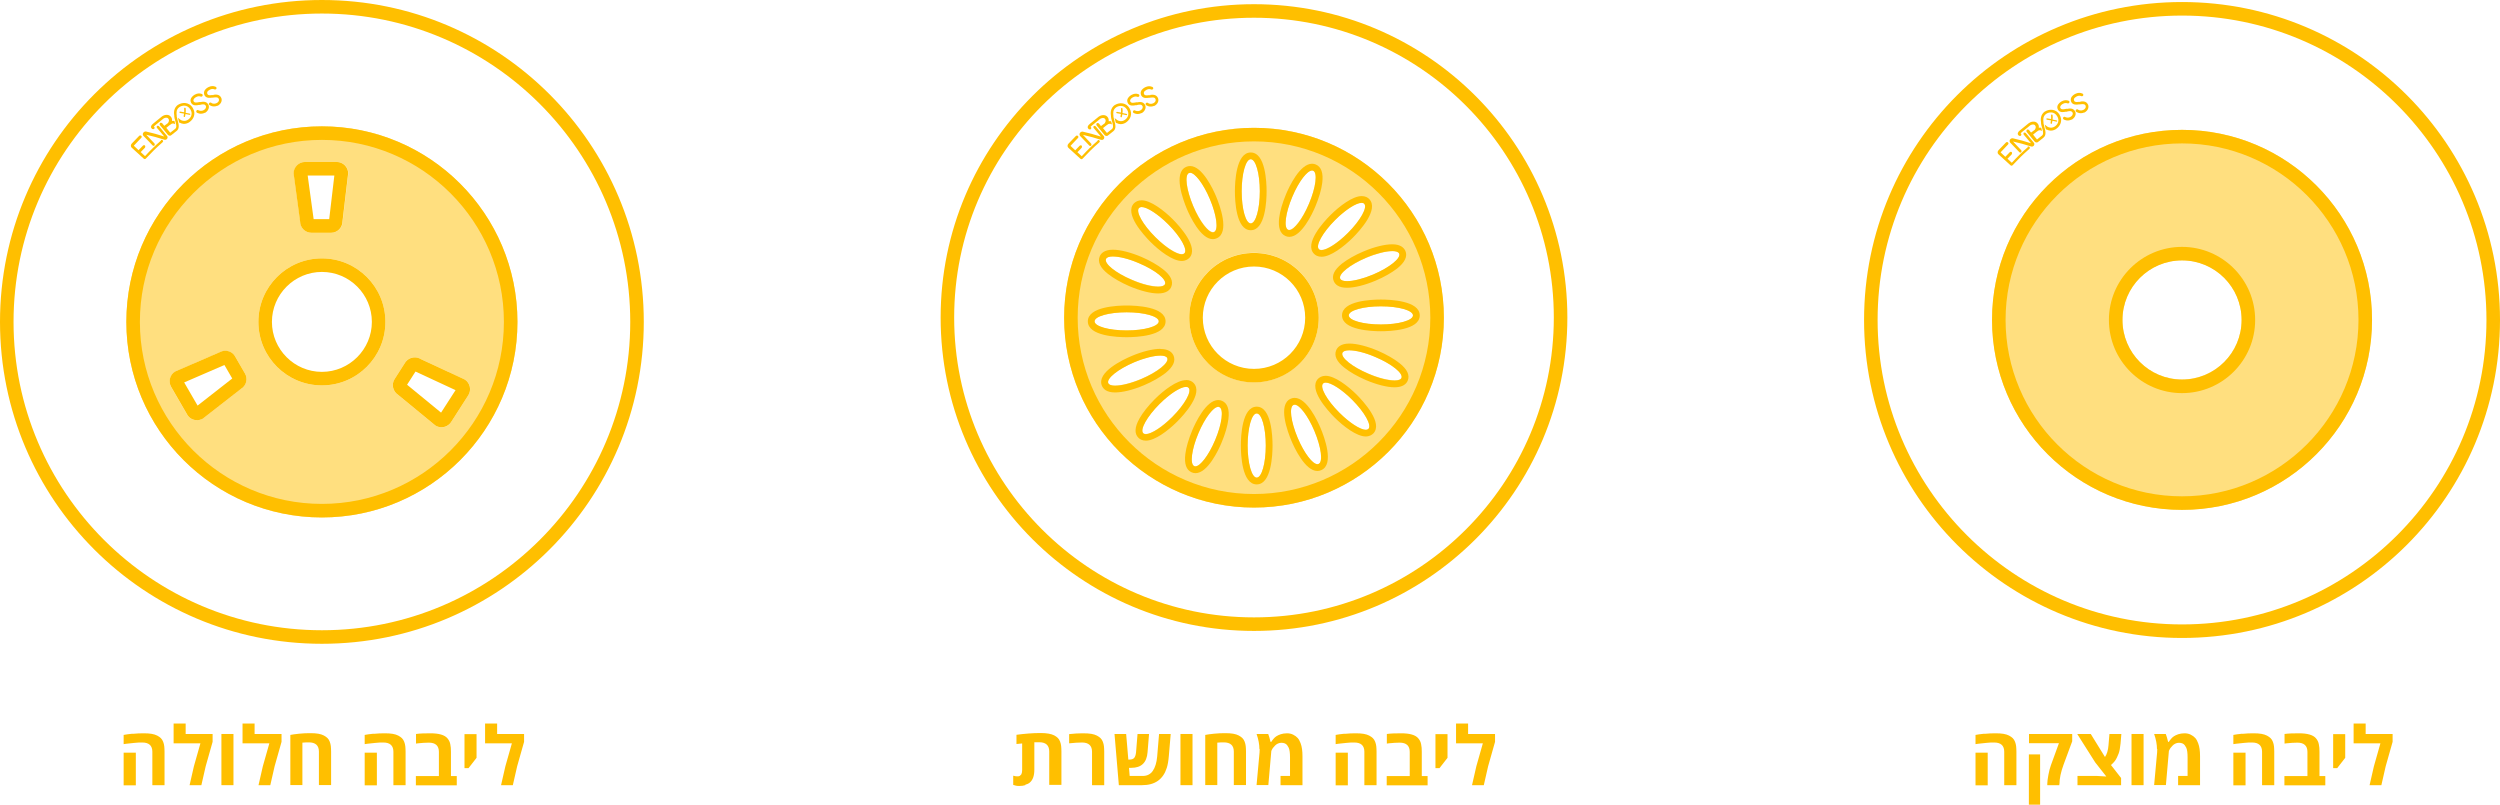
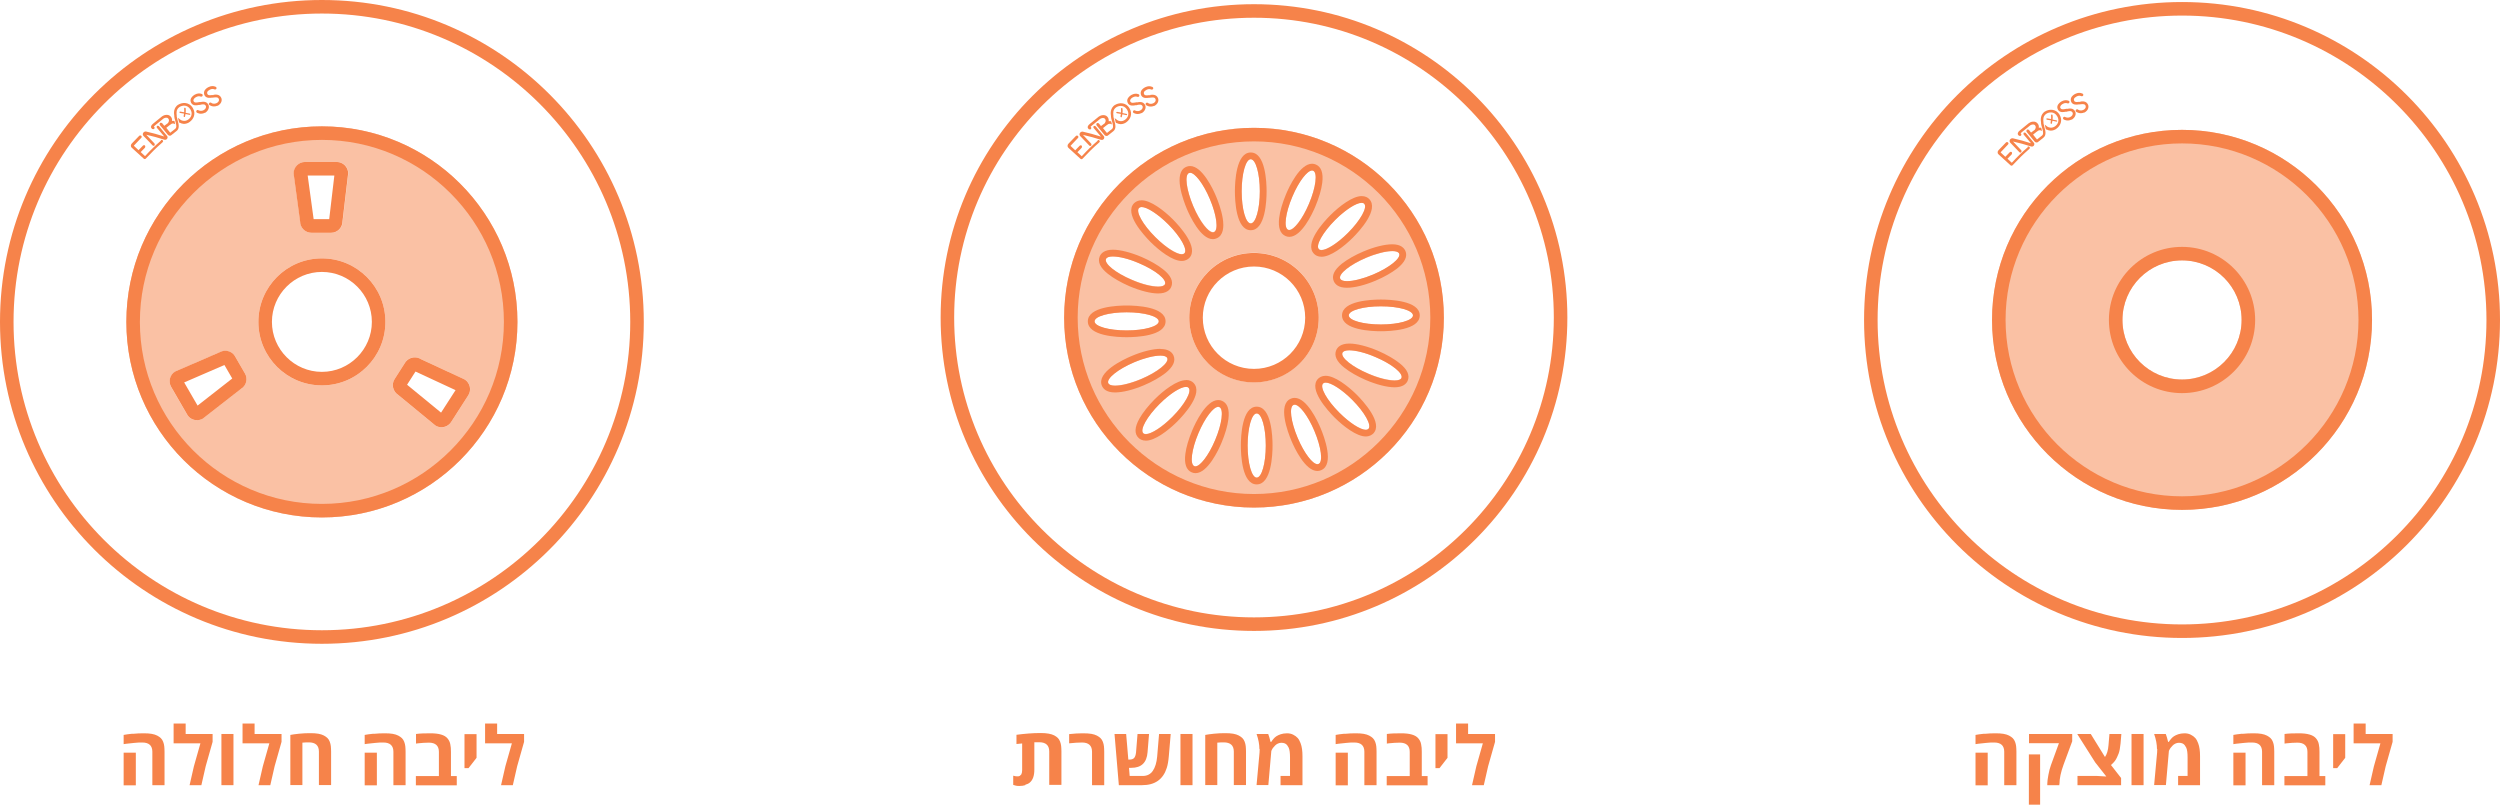
<svg xmlns="http://www.w3.org/2000/svg" viewBox="0 0 184.61 59.43">
  <defs>
-     <style>.d,.e{fill:#ffbf00;}.e{opacity:.5;}</style>
+     <style>.d,.e{fill:#F6834A;}.e{opacity:.5;}</style>
  </defs>
  <g id="a" />
  <g id="b">
    <g id="c">
      <g>
        <g>
          <g>
            <g>
              <path class="d" d="M92.6,1.31c12.21,0,22.14,9.93,22.14,22.14s-9.93,22.14-22.14,22.14-22.14-9.93-22.14-22.14S80.39,1.31,92.6,1.31m0-1c-12.78,0-23.14,10.36-23.14,23.14s10.36,23.14,23.14,23.14,23.14-10.36,23.14-23.14S105.38,.31,92.6,.31h0Z" />
              <g>
                <path class="d" d="M92.6,10.44c7.18,0,13.02,5.84,13.02,13.02s-5.84,13.02-13.02,13.02-13.02-5.84-13.02-13.02,5.84-13.02,13.02-13.02m0-1c-7.74,0-14.02,6.28-14.02,14.02s6.28,14.02,14.02,14.02,14.02-6.28,14.02-14.02-6.28-14.02-14.02-14.02h0Z" />
                <path class="e" d="M92.6,9.44c-7.74,0-14.02,6.28-14.02,14.02s6.28,14.02,14.02,14.02,14.02-6.28,14.02-14.02-6.28-14.02-14.02-14.02Zm10.73,9.29c.14,.34-.72,1.03-1.92,1.54-1.21,.51-2.3,.65-2.44,.31-.14-.34,.72-1.03,1.92-1.54s2.3-.65,2.44-.31Zm-4.74-2.49c.93-.93,1.89-1.46,2.15-1.2s-.28,1.23-1.2,2.15c-.93,.93-1.89,1.46-2.15,1.2-.26-.26,.28-1.22,1.2-2.15Zm-1.21,7.21c0,2.64-2.14,4.78-4.78,4.78s-4.78-2.14-4.78-4.78,2.14-4.78,4.78-4.78,4.78,2.14,4.78,4.78Zm-1.95-8.93c.51-1.21,1.2-2.06,1.54-1.92,.34,.14,.2,1.24-.31,2.44s-1.2,2.06-1.54,1.92c-.34-.14-.2-1.24,.31-2.44Zm-3.07-2.77c.37,0,.67,1.06,.67,2.37s-.3,2.37-.67,2.37-.67-1.06-.67-2.37,.3-2.37,.67-2.37Zm-4.56,1.01c.34-.14,1.03,.72,1.54,1.92s.65,2.3,.31,2.44c-.34,.14-1.03-.72-1.54-1.92-.51-1.21-.65-2.3-.31-2.44Zm-3.69,2.59c.26-.26,1.22,.28,2.15,1.2s1.46,1.89,1.2,2.15-1.22-.28-2.15-1.2-1.46-1.89-1.2-2.15Zm-2.44,3.77c.14-.34,1.24-.2,2.44,.31,1.21,.51,2.06,1.2,1.92,1.54-.14,.34-1.24,.2-2.44-.31-1.21-.51-2.06-1.2-1.92-1.54Zm-.85,4.61c0-.37,1.06-.67,2.37-.67s2.37,.3,2.37,.67-1.06,.67-2.37,.67-2.37-.3-2.37-.67Zm1.01,4.56c-.14-.34,.72-1.03,1.92-1.54,1.21-.51,2.3-.65,2.44-.31s-.72,1.03-1.92,1.54c-1.21,.51-2.3,.65-2.44,.31Zm4.74,2.49c-.93,.93-1.89,1.46-2.15,1.2s.28-1.23,1.2-2.15,1.89-1.46,2.15-1.2-.28,1.22-1.2,2.15Zm3.16,1.72c-.51,1.21-1.2,2.06-1.54,1.92-.34-.14-.2-1.24,.31-2.44s1.2-2.06,1.54-1.92c.34,.14,.2,1.24-.31,2.44Zm3.07,2.77c-.37,0-.67-1.06-.67-2.37s.3-2.37,.67-2.37,.67,1.06,.67,2.37-.3,2.37-.67,2.37Zm4.56-1.01c-.34,.14-1.03-.72-1.54-1.92-.51-1.21-.65-2.3-.3-2.44,.34-.14,1.03,.72,1.54,1.92,.51,1.21,.65,2.3,.31,2.44Zm3.69-2.59c-.26,.26-1.23-.28-2.15-1.2-.93-.93-1.46-1.89-1.2-2.15s1.23,.28,2.15,1.2c.93,.93,1.46,1.89,1.2,2.15Zm2.44-3.77c-.14,.34-1.24,.2-2.44-.31s-2.06-1.2-1.92-1.54c.14-.34,1.24-.2,2.44,.31s2.06,1.2,1.92,1.54Zm-1.52-3.94c-1.31,0-2.37-.3-2.37-.67s1.06-.67,2.37-.67,2.37,.3,2.37,.67-1.06,.67-2.37,.67Z" />
                <path class="d" d="M92.6,19.68c2.08,0,3.78,1.69,3.78,3.78s-1.69,3.78-3.78,3.78-3.78-1.69-3.78-3.78,1.69-3.78,3.78-3.78m0-1c-2.64,0-4.78,2.14-4.78,4.78s2.14,4.78,4.78,4.78,4.78-2.14,4.78-4.78-2.14-4.78-4.78-4.78h0Z" />
                <g>
                  <path class="d" d="M92.36,11.76c.37,0,.67,1.06,.67,2.37s-.3,2.37-.67,2.37-.67-1.06-.67-2.37,.3-2.37,.67-2.37m0-.5c-1.09,0-1.17,2.2-1.17,2.87s.08,2.87,1.17,2.87,1.17-2.2,1.17-2.87-.08-2.87-1.17-2.87h0Z" />
                  <path class="d" d="M83.2,23.06c1.31,0,2.37,.3,2.37,.67s-1.06,.67-2.37,.67-2.37-.3-2.37-.67,1.06-.67,2.37-.67m0-.5c-.67,0-2.87,.08-2.87,1.17s2.2,1.17,2.87,1.17,2.87-.08,2.87-1.17-2.2-1.17-2.87-1.17h0Z" />
                  <path class="d" d="M101.97,22.62c1.31,0,2.37,.3,2.37,.67s-1.06,.67-2.37,.67-2.37-.3-2.37-.67,1.06-.67,2.37-.67m0-.5c-.67,0-2.87,.08-2.87,1.17s2.2,1.17,2.87,1.17,2.87-.08,2.87-1.17-2.2-1.17-2.87-1.17h0Z" />
                  <path class="d" d="M92.8,30.53c.37,0,.67,1.06,.67,2.37s-.3,2.37-.67,2.37-.67-1.06-.67-2.37,.3-2.37,.67-2.37m0-.5c-1.09,0-1.17,2.2-1.17,2.87s.08,2.87,1.17,2.87,1.17-2.2,1.17-2.87-.08-2.87-1.17-2.87h0Z" />
                  <path class="d" d="M95.6,29.88c.36,0,.99,.82,1.46,1.94,.51,1.21,.65,2.3,.31,2.44-.03,.01-.05,.02-.08,.02-.36,0-.99-.82-1.46-1.94-.51-1.21-.65-2.3-.31-2.44,.03-.01,.05-.02,.08-.02m0-.5c-.1,0-.19,.02-.28,.06-1,.42-.22,2.48,.04,3.1,.22,.53,1.02,2.24,1.92,2.24,.1,0,.19-.02,.28-.06,1-.42,.22-2.48-.04-3.1-.22-.53-1.02-2.24-1.92-2.24h0Z" />
                  <path class="d" d="M102.81,18.54c.27,0,.46,.06,.51,.19,.14,.34-.72,1.03-1.92,1.54-.76,.32-1.47,.49-1.93,.49-.27,0-.46-.06-.51-.19-.14-.34,.72-1.03,1.92-1.54,.76-.32,1.47-.49,1.93-.49m0-.5c-.55,0-1.33,.19-2.13,.53-.62,.26-1.19,.59-1.59,.9-.57,.46-.77,.89-.6,1.29,.1,.23,.34,.49,.97,.49,.55,0,1.33-.19,2.13-.53,.62-.26,1.19-.59,1.59-.9,.57-.46,.77-.89,.6-1.29-.1-.22-.34-.49-.97-.49h0Z" />
                  <path class="d" d="M85.69,26.26c.27,0,.46,.06,.51,.19,.14,.34-.72,1.03-1.92,1.54-.76,.32-1.47,.49-1.93,.49-.27,0-.46-.06-.51-.19-.14-.34,.72-1.03,1.92-1.54,.76-.32,1.47-.49,1.93-.49m0-.5c-.55,0-1.33,.19-2.13,.53-.62,.26-2.61,1.2-2.19,2.2,.1,.23,.34,.49,.97,.49,.55,0,1.33-.19,2.13-.53,.62-.26,1.19-.59,1.59-.9,.57-.46,.77-.89,.6-1.29-.1-.23-.34-.49-.97-.49h0Z" />
                  <path class="d" d="M87.88,12.76c.36,0,.99,.82,1.46,1.94,.51,1.21,.65,2.3,.31,2.44-.03,.01-.05,.02-.08,.02-.36,0-.99-.82-1.46-1.94-.51-1.21-.65-2.3-.31-2.44,.03-.01,.05-.02,.08-.02m0-.5c-.1,0-.19,.02-.28,.06-1,.42-.22,2.48,.04,3.1,.22,.53,1.02,2.24,1.92,2.24,.1,0,.19-.02,.28-.06,1-.42,.22-2.48-.04-3.1-.22-.53-1.02-2.24-1.92-2.24h0Z" />
                  <path class="d" d="M99.64,25.87c.46,0,1.18,.17,1.93,.5,1.21,.51,2.06,1.2,1.92,1.54-.05,.13-.24,.19-.51,.19-.46,0-1.18-.17-1.93-.5-1.21-.51-2.06-1.2-1.92-1.54,.05-.13,.24-.19,.51-.19m0-.5c-.63,0-.88,.27-.97,.49-.17,.4,.03,.84,.6,1.29,.4,.32,.96,.64,1.58,.91,.8,.34,1.58,.54,2.13,.54,.63,0,.88-.27,.97-.49,.17-.4-.03-.84-.6-1.29-.4-.32-.96-.64-1.58-.91-.8-.34-1.58-.54-2.13-.54h0Z" />
                  <path class="d" d="M96.89,12.59s.06,0,.08,.02c.34,.14,.2,1.24-.31,2.44-.47,1.12-1.1,1.94-1.46,1.94-.03,0-.06,0-.08-.02-.34-.14-.2-1.24,.31-2.44,.47-1.12,1.1-1.94,1.46-1.94m0-.5c-.9,0-1.7,1.71-1.92,2.24-.26,.62-.45,1.25-.51,1.75-.09,.72,.07,1.18,.47,1.35,.09,.04,.18,.06,.28,.06,.9,0,1.7-1.71,1.92-2.24,.26-.62,.45-1.25,.51-1.75,.09-.72-.07-1.18-.47-1.35-.09-.04-.18-.06-.28-.06h0Z" />
                  <path class="d" d="M89.96,30.04s.06,0,.08,.02c.34,.14,.2,1.24-.31,2.44-.47,1.12-1.1,1.94-1.46,1.94-.03,0-.06,0-.08-.02-.34-.14-.2-1.24,.31-2.44,.47-1.12,1.1-1.94,1.46-1.94m0-.5c-.9,0-1.7,1.71-1.92,2.24-.26,.62-.45,1.25-.51,1.75-.09,.72,.07,1.18,.47,1.35,.09,.04,.18,.06,.28,.06,.9,0,1.7-1.71,1.92-2.24,.26-.62,.45-1.25,.51-1.75,.09-.72-.07-1.18-.47-1.35-.09-.04-.18-.06-.28-.06h0Z" />
                  <path class="d" d="M100.55,14.98c.08,0,.15,.02,.19,.07,.26,.26-.28,1.23-1.2,2.15-.77,.77-1.56,1.27-1.96,1.27-.08,0-.15-.02-.19-.07-.26-.26,.28-1.23,1.2-2.15,.77-.77,1.56-1.27,1.96-1.27m0-.5c-.66,0-1.63,.73-2.31,1.41-.48,.48-1.97,2.09-1.2,2.86,.1,.1,.27,.21,.55,.21,.66,0,1.63-.73,2.31-1.41,.48-.48,1.97-2.09,1.2-2.86-.1-.1-.27-.21-.55-.21h0Z" />
                  <path class="d" d="M84.3,15.29c.4,0,1.19,.5,1.96,1.27,.93,.93,1.46,1.89,1.2,2.15-.04,.04-.11,.07-.19,.07-.4,0-1.19-.5-1.96-1.27-.93-.93-1.46-1.89-1.2-2.15,.04-.04,.11-.07,.19-.07m0-.5c-.28,0-.45,.12-.55,.21-.77,.77,.73,2.38,1.2,2.86,.68,.68,1.65,1.41,2.31,1.41,.28,0,.45-.12,.55-.21,.77-.77-.73-2.38-1.2-2.86-.68-.68-1.65-1.41-2.31-1.41h0Z" />
                  <path class="d" d="M97.89,28.25c.4,0,1.19,.5,1.96,1.27,.93,.93,1.46,1.89,1.2,2.15-.04,.04-.11,.07-.19,.07-.4,0-1.19-.5-1.96-1.27-.93-.93-1.46-1.89-1.2-2.15,.04-.04,.11-.07,.19-.07m0-.5c-.28,0-.45,.12-.55,.21-.77,.77,.73,2.38,1.2,2.86,.68,.68,1.65,1.41,2.31,1.41,.28,0,.45-.12,.55-.21,.77-.77-.73-2.38-1.2-2.86-.68-.68-1.65-1.41-2.31-1.41h0Z" />
                  <path class="d" d="M87.58,28.57c.08,0,.15,.02,.19,.07,.26,.26-.28,1.23-1.2,2.15-.77,.77-1.56,1.27-1.96,1.27-.08,0-.15-.02-.19-.07-.26-.26,.28-1.23,1.2-2.15,.77-.77,1.56-1.27,1.96-1.27m0-.5c-.66,0-1.63,.73-2.31,1.41-.48,.48-.88,.99-1.13,1.43-.36,.64-.38,1.12-.07,1.42,.1,.1,.27,.21,.55,.21,.66,0,1.63-.73,2.31-1.41,.48-.48,1.97-2.09,1.2-2.86-.1-.1-.27-.21-.55-.21h0Z" />
                  <path class="d" d="M82.18,18.94c.46,0,1.18,.17,1.93,.5,1.21,.51,2.06,1.2,1.92,1.54-.05,.13-.24,.19-.51,.19-.46,0-1.18-.17-1.93-.5-1.21-.51-2.06-1.2-1.92-1.54,.05-.13,.24-.19,.51-.19m0-.5c-.63,0-.88,.27-.97,.49-.17,.4,.03,.84,.6,1.29,.4,.32,.96,.64,1.58,.91,.8,.34,1.58,.54,2.13,.54,.63,0,.88-.27,.97-.49,.17-.4-.03-.84-.6-1.29-.4-.32-.96-.64-1.58-.91-.8-.34-1.58-.54-2.13-.54h0Z" />
                </g>
              </g>
            </g>
            <g>
              <path class="d" d="M75.71,57.98c-.13,.04-.28,.06-.45,.06s-.31-.03-.44-.08v-.68c.13,.04,.23,.05,.31,.05s.14-.01,.18-.04,.08-.07,.11-.11c.04-.09,.06-.19,.06-.32v-1.96l-.42,.04v-.68c.6-.08,1.2-.13,1.79-.13,.44,0,.77,.06,.99,.17,.11,.06,.2,.12,.27,.19s.13,.16,.17,.27,.07,.22,.08,.33,.02,.25,.02,.4v2.47h-.9v-2.47c0-.45-.25-.68-.74-.68-.11,0-.23,0-.36,0v2.02c0,.45-.11,.77-.34,.96-.08,.07-.19,.12-.33,.16Z" />
              <path class="d" d="M78.95,54.21c.37-.04,.69-.06,.97-.06s.51,.01,.67,.04,.3,.07,.41,.13,.2,.12,.27,.19,.13,.16,.17,.27,.07,.22,.08,.33,.02,.25,.02,.4v2.47h-.9v-2.47c0-.45-.25-.68-.74-.68-.25,0-.57,.02-.95,.06v-.69Z" />
              <path class="d" d="M84.33,57.98h-1.71l-.32-3.78h.86l.16,1.89s.05,0,.09,0c.15,0,.27-.04,.34-.12s.12-.22,.14-.41l.11-1.36h.85l-.11,1.35c-.06,.77-.46,1.15-1.2,1.15-.04,0-.1,0-.17,0l.05,.6h.96c.33,0,.58-.13,.75-.38s.28-.6,.32-1.05l.14-1.67h.86l-.14,1.64c-.03,.36-.08,.64-.15,.86-.27,.85-.87,1.28-1.82,1.28Z" />
              <path class="d" d="M88.06,57.98h-.89v-3.78h.89v3.78Z" />
              <path class="d" d="M89,57.98v-3.71c.14-.03,.36-.06,.65-.09s.56-.04,.8-.04,.45,.01,.61,.04,.3,.07,.41,.13,.2,.12,.27,.19,.13,.16,.17,.27,.07,.22,.08,.33,.02,.25,.02,.4v2.47h-.9v-2.47c0-.45-.25-.68-.74-.68-.13,0-.3,0-.48,.02v3.13h-.9Z" />
              <path class="d" d="M93,55.32c0-.35-.07-.72-.21-1.12h.86c.03,.08,.06,.17,.09,.27l.08,.31h.06s.02-.04,.04-.07,.06-.08,.12-.15,.13-.14,.21-.19,.19-.11,.32-.15,.29-.07,.46-.07,.32,.03,.46,.1,.25,.15,.34,.25,.15,.23,.21,.38c.1,.26,.14,.58,.14,.96v2.14h-1.62v-.68h.7v-1.35c0-.35-.03-.59-.1-.74-.03-.06-.07-.12-.11-.18-.09-.12-.23-.18-.43-.18-.09,0-.18,.02-.26,.06s-.16,.09-.21,.15c-.12,.12-.2,.23-.24,.33l-.03,.06-.22,2.52h-.87l.22-2.4c0-.09,.01-.18,.01-.27Z" />
              <path class="d" d="M99.29,54.19c.29-.03,.56-.04,.8-.04s.45,.01,.61,.04,.3,.07,.41,.13,.2,.12,.27,.19,.13,.16,.17,.27,.07,.22,.08,.33,.02,.25,.02,.4v2.47h-.9v-2.47c0-.45-.25-.68-.74-.68-.18,0-.38,0-.61,.03s-.42,.04-.56,.06l-.21,.03v-.68c.14-.03,.36-.06,.65-.09Zm.24,3.8h-.9v-2.41h.9v2.41Z" />
              <path class="d" d="M103.47,54.15c.63,0,1.05,.12,1.26,.37,.11,.13,.18,.27,.21,.43,.04,.17,.05,.36,.05,.57v1.79h.43v.68h-3.02v-.68h1.7v-1.79c0-.45-.25-.68-.74-.68-.25,0-.52,.02-.81,.05l-.14,.02v-.71c.29-.04,.64-.05,1.07-.05Z" />
              <path class="d" d="M106,56.71v-2.5h.89v1.75l-.59,.76h-.3Z" />
              <path class="d" d="M108.41,54.2h1.99v.58l-.51,1.8-.32,1.4h-.87l.32-1.4,.48-1.69h-1.98v-1.46h.89v.78Z" />
            </g>
          </g>
          <g>
            <path class="d" d="M81.07,10.38c-.5,.44-.74,.67-1.19,1.16l-.32-.3c.13-.14,.19-.2,.32-.33h0s.04-.11,0-.15c-.04-.04-.1-.04-.15,0-.13,.13-.2,.2-.33,.34l-.34-.32s0-.01,0-.02c.21-.23,.32-.34,.54-.57,.04-.04,.05-.11,0-.15-.04-.04-.11-.04-.15,0-.22,.22-.33,.34-.55,.57-.09,.09-.09,.24,0,.31,.35,.32,.53,.49,.89,.81,.04,.04,.11,.03,.14,0,.48-.51,.73-.76,1.25-1.22,.04-.04,.05-.1,0-.14-.04-.04-.1-.05-.14,0Z" />
            <path class="d" d="M83.96,7.55s-.05,.01-.08,.01c-.02,0-.04,0-.06,.01-.15,.03-.28,.04-.34-.05-.03-.04-.04-.09-.02-.13,.02-.07,.09-.15,.19-.2,.13-.07,.22-.08,.34-.04,.05,.02,.12,0,.14-.06,.02-.05,0-.11-.05-.13-.18-.07-.34-.05-.53,.05-.07,.04-.25,.16-.3,.34-.03,.1,0,.2,.05,.29,.14,.21,.4,.16,.55,.13,.02,0,.04,0,.05,0,.03,0,.06,0,.09-.02,.18-.04,.3-.05,.38,.09,.02,.03,.02,.09,0,.14-.03,.08-.09,.14-.17,.18-.21,.1-.35,.01-.38,0-.05-.03-.11-.02-.14,.03-.03,.05-.02,.11,.02,.14,.04,.03,.28,.17,.59,.02h.03c.12-.08,.21-.18,.25-.3,.04-.1,.03-.21-.01-.3-.15-.28-.44-.22-.6-.19Z" />
            <path class="d" d="M84.96,7.03s-.05,0-.08,0c-.02,0-.04,0-.06,0-.15,.02-.28,.03-.33-.07-.03-.05-.03-.09-.02-.14,.02-.07,.1-.14,.2-.19,.13-.06,.22-.07,.34-.02,.05,.02,.12,0,.14-.05,.03-.05,0-.11-.05-.14-.18-.08-.34-.07-.53,.02-.08,.04-.26,.14-.32,.32-.03,.1-.02,.2,.03,.3,.13,.22,.4,.18,.54,.16,.02,0,.04,0,.05,0,.03,0,.06,0,.09-.01,.18-.02,.31-.03,.37,.11,.02,.04,.01,.09,0,.14-.03,.07-.1,.14-.18,.17-.21,.09-.35,0-.38-.03-.04-.03-.11-.03-.15,.02-.04,.04-.03,.11,.01,.14,.04,.03,.27,.19,.59,.06h.03c.12-.07,.22-.17,.26-.28,.04-.1,.04-.21,0-.3-.13-.29-.42-.25-.58-.23Z" />
            <path class="d" d="M82.35,7.73c-.39,.26-.34,.65-.31,.84,0,.02,0,.04,0,.06,0,.09,.04,.19,.07,.3,.08,.29,.13,.5,0,.6-.15,.11-.22,.17-.37,.29l-.29-.36c.1-.08,.15-.12,.25-.2h0c.09-.07,.18-.14,.27-.12,.02,0,.09,.02,.14,.05-.01-.07-.04-.15-.06-.24h-.04s-.09-.01-.14,0c.01-.11,0-.22-.1-.33-.18-.2-.5-.11-.63-.01-.14,.11-.44,.35-.64,.52-.05,.04-.07,.06-.11,.1h0s-.06,.08-.07,.13c0,.05,0,.1,.04,.13l.04,.05s.1,.04,.15,0c.04-.04,.05-.11,.01-.15l-.03-.03,.09-.08c.19-.16,.5-.41,.63-.51,.06-.04,.25-.11,.34,0,.13,.14,0,.31-.02,.34-.11,.08-.16,.12-.27,.2l-.16-.2s-.1-.05-.15-.01h0s-.06,.1-.02,.15l.6,.73s.07,.06,.12,.06c.05,0,.09,0,.13-.04h0c.15-.12,.23-.18,.38-.3,.26-.19,.16-.54,.08-.82-.03-.1-.05-.19-.06-.26,0-.02,0-.04,0-.07-.02-.17-.06-.45,.21-.63,.17-.11,.56-.21,.8,.18,.2,.33,.04,.61-.16,.75-.24,.17-.47,.07-.51,.05-.02-.01-.04-.02-.04-.02-.07-.05-.15-.11-.21-.16,.01,.05,.02,.1,.04,.16,.01,.05,.03,.11,.04,.17h0s.03,.02,.05,.04h.03c.12,.07,.34,.13,.6,0h0s.08-.04,.11-.07c.28-.2,.48-.6,.23-1.02-.29-.49-.82-.42-1.09-.24Z" />
            <path class="d" d="M80.77,9.29h0s-.05,.1-.02,.15l.55,.65c-.53-.17-.8-.24-1.35-.37h-.02c-.08,0-.15,.04-.19,.11-.04,.07-.03,.15,.02,.21,.27,.28,.41,.43,.68,.71,.04,.04,.1,.04,.14,0h0s.04-.1,0-.14l-.61-.65c.55,.13,.82,.2,1.35,.37h.02c.05,.01,.1,0,.14-.04,.02-.01,.03-.03,.04-.05,.04-.07,.03-.15-.02-.2l-.6-.72s-.1-.05-.15,0Z" />
            <path class="d" d="M82.82,7.97s-.05,.03-.04,.06c.01,.08,0,.19,0,.28-.11-.02-.17-.03-.29-.05-.03,0-.06,.01-.06,.04,0,.03,.01,.05,.04,.06,.12,.02,.18,.03,.3,.05-.02,.11-.03,.19-.03,.19,0,.03,.01,.05,.04,.06,.01,0,.03,0,.04,0,.01,0,.02-.02,.02-.03,0,0,.02-.09,.04-.19,.12,.02,.17,.03,.29,.06,.01,0,.03,0,.04,0,.01,0,.02-.02,.02-.03,0-.03-.01-.05-.04-.06-.12-.02-.18-.04-.3-.06,.01-.11,.02-.23,0-.33,0-.03-.03-.04-.06-.04Z" />
          </g>
        </g>
        <g>
          <g>
            <g>
              <path class="e" d="M161.13,9.59c-7.75,0-14.03,6.28-14.03,14.03s6.28,14.03,14.03,14.03,14.03-6.28,14.03-14.03-6.28-14.03-14.03-14.03Zm0,18.43c-2.43,0-4.4-1.97-4.4-4.4s1.97-4.4,4.4-4.4,4.4,1.97,4.4,4.4-1.97,4.4-4.4,4.4Z" />
              <path class="d" d="M161.13,1.15c12.39,0,22.48,10.08,22.48,22.48s-10.08,22.48-22.48,22.48-22.48-10.08-22.48-22.48S148.74,1.15,161.13,1.15m0-1c-12.97,0-23.48,10.51-23.48,23.48s10.51,23.48,23.48,23.48,23.48-10.51,23.48-23.48S174.1,.15,161.13,.15h0Z" />
              <path class="d" d="M161.13,10.59c7.19,0,13.03,5.85,13.03,13.03s-5.85,13.03-13.03,13.03-13.03-5.85-13.03-13.03,5.85-13.03,13.03-13.03m0-1c-7.75,0-14.03,6.28-14.03,14.03s6.28,14.03,14.03,14.03,14.03-6.28,14.03-14.03-6.28-14.03-14.03-14.03h0Z" />
              <path class="d" d="M161.13,19.23c2.43,0,4.4,1.97,4.4,4.4s-1.97,4.4-4.4,4.4-4.4-1.97-4.4-4.4,1.97-4.4,4.4-4.4m0-1c-2.98,0-5.4,2.42-5.4,5.4s2.42,5.4,5.4,5.4,5.4-2.42,5.4-5.4-2.42-5.4-5.4-5.4h0Z" />
            </g>
            <g>
              <path class="d" d="M146.54,54.19c.29-.03,.56-.04,.8-.04s.45,.01,.61,.04,.3,.07,.41,.13,.2,.12,.27,.19,.13,.16,.17,.27,.07,.22,.08,.33,.02,.25,.02,.4v2.47h-.9v-2.47c0-.45-.25-.68-.74-.68-.18,0-.38,0-.61,.03s-.42,.04-.56,.06l-.21,.03v-.68c.14-.03,.36-.06,.65-.09Zm.24,3.8h-.9v-2.41h.9v2.41Z" />
              <path class="d" d="M152.07,57.88v.1h-.89v-.1c0-.16,.03-.38,.08-.65s.11-.52,.19-.73l.59-1.62h-2.21v-.68h3.19v.54l-.64,1.73c-.2,.55-.3,1.02-.3,1.42Zm-1.42,1.54h-.83v-3.71h.83v3.71Z" />
              <path class="d" d="M156.64,57.98h-3.23v-.68h1.46l.67,.04h0l-.82-1.04-1.33-2.1h1l1.05,1.7c.14-.2,.23-.49,.26-.87l.07-.83h.88l-.06,.7c-.03,.33-.08,.58-.14,.74-.03,.08-.07,.18-.12,.28-.09,.21-.24,.4-.45,.57l.75,.96v.52Z" />
              <path class="d" d="M158.29,57.98h-.89v-3.78h.89v3.78Z" />
              <path class="d" d="M159.28,55.32c0-.35-.07-.72-.21-1.12h.86c.03,.08,.06,.17,.09,.27l.08,.31h.06s.02-.04,.04-.07,.06-.08,.12-.15,.13-.14,.21-.19,.19-.11,.32-.15,.29-.07,.46-.07,.32,.03,.46,.1,.25,.15,.34,.25,.15,.23,.21,.38c.1,.26,.14,.58,.14,.96v2.14h-1.62v-.68h.7v-1.35c0-.35-.03-.59-.1-.74-.03-.06-.07-.12-.11-.18-.09-.12-.23-.18-.43-.18-.09,0-.18,.02-.26,.06s-.16,.09-.21,.15c-.12,.12-.2,.23-.24,.33l-.03,.06-.22,2.52h-.87l.22-2.4c0-.09,.01-.18,.01-.27Z" />
              <path class="d" d="M165.58,54.19c.29-.03,.56-.04,.8-.04s.45,.01,.61,.04,.3,.07,.41,.13,.2,.12,.27,.19,.13,.16,.17,.27,.07,.22,.08,.33,.02,.25,.02,.4v2.47h-.9v-2.47c0-.45-.25-.68-.74-.68-.18,0-.38,0-.61,.03s-.42,.04-.56,.06l-.21,.03v-.68c.14-.03,.36-.06,.65-.09Zm.24,3.8h-.9v-2.41h.9v2.41Z" />
              <path class="d" d="M169.76,54.15c.63,0,1.05,.12,1.26,.37,.11,.13,.18,.27,.21,.43,.04,.17,.05,.36,.05,.57v1.79h.43v.68h-3.02v-.68h1.7v-1.79c0-.45-.25-.68-.74-.68-.25,0-.52,.02-.81,.05l-.14,.02v-.71c.29-.04,.64-.05,1.07-.05Z" />
              <path class="d" d="M172.29,56.71v-2.5h.89v1.75l-.59,.76h-.3Z" />
              <path class="d" d="M174.69,54.2h1.99v.58l-.51,1.8-.32,1.4h-.87l.32-1.4,.48-1.69h-1.98v-1.46h.89v.78Z" />
            </g>
          </g>
          <g>
            <path class="d" d="M149.75,10.86c-.5,.44-.74,.67-1.19,1.16l-.32-.3c.13-.14,.19-.2,.32-.33h0s.04-.11,0-.15c-.04-.04-.1-.04-.15,0-.13,.13-.2,.2-.33,.34l-.34-.32s0-.01,0-.02c.21-.23,.32-.34,.54-.57,.04-.04,.05-.11,0-.15-.04-.04-.11-.04-.15,0-.22,.22-.33,.34-.55,.57-.09,.09-.09,.24,0,.31,.35,.32,.53,.49,.89,.81,.04,.04,.11,.03,.14,0,.48-.51,.73-.76,1.25-1.22,.04-.04,.05-.1,0-.14-.04-.04-.1-.05-.14,0Z" />
            <path class="d" d="M152.64,8.03s-.05,.01-.08,.01c-.02,0-.04,0-.06,.01-.15,.03-.28,.04-.34-.05-.03-.04-.04-.09-.02-.13,.02-.07,.09-.15,.19-.2,.13-.07,.22-.08,.34-.04,.05,.02,.12,0,.14-.06s0-.11-.05-.13c-.18-.07-.34-.05-.53,.05-.07,.04-.25,.16-.3,.34-.03,.1,0,.2,.05,.29,.14,.21,.4,.16,.55,.13,.02,0,.04,0,.05,0,.03,0,.06,0,.09-.02,.18-.04,.3-.05,.38,.09,.02,.03,.02,.09,0,.14-.03,.08-.09,.14-.17,.18-.21,.1-.35,.01-.38,0-.05-.03-.11-.02-.14,.03-.03,.05-.02,.11,.02,.14,.04,.03,.28,.17,.59,.02h.03c.12-.08,.21-.18,.25-.3,.04-.1,.03-.21-.01-.3-.15-.28-.44-.22-.6-.19Z" />
            <path class="d" d="M153.64,7.52s-.05,0-.08,0c-.02,0-.04,0-.06,0-.15,.02-.28,.03-.33-.07-.03-.05-.03-.09-.02-.14,.02-.07,.1-.14,.2-.19,.13-.06,.22-.07,.34-.02,.05,.02,.12,0,.14-.05,.03-.05,0-.11-.05-.14-.18-.08-.34-.07-.53,.02-.08,.04-.26,.14-.32,.32-.03,.1-.02,.2,.03,.3,.13,.22,.4,.18,.54,.16,.02,0,.04,0,.05,0,.03,0,.06,0,.09-.01,.18-.02,.31-.03,.37,.11,.02,.04,.01,.09,0,.14-.03,.07-.1,.14-.18,.17-.21,.09-.35,0-.38-.03-.04-.03-.11-.03-.15,.02-.04,.04-.03,.11,.01,.14,.04,.03,.27,.19,.59,.06h.03c.12-.07,.22-.17,.26-.28,.04-.1,.04-.21,0-.3-.13-.29-.42-.25-.58-.23Z" />
            <path class="d" d="M151.03,8.21c-.39,.26-.34,.65-.31,.84,0,.02,0,.04,0,.06,0,.09,.04,.19,.07,.3,.08,.29,.13,.5,0,.6-.15,.11-.22,.17-.37,.29l-.29-.36c.1-.08,.15-.12,.25-.2h0c.09-.07,.18-.14,.27-.12,.02,0,.09,.02,.14,.05-.01-.07-.04-.15-.06-.24h-.04s-.09-.01-.14,0c.02-.11,0-.22-.1-.33-.18-.2-.5-.11-.63-.01-.14,.11-.44,.35-.64,.52-.05,.04-.07,.06-.11,.1h0s-.06,.08-.07,.13c0,.05,0,.1,.04,.13l.04,.05s.1,.04,.15,0c.04-.04,.05-.11,.01-.15l-.03-.03,.09-.08c.19-.16,.5-.41,.63-.51,.06-.04,.25-.11,.34,0,.13,.14,0,.31-.02,.34-.11,.08-.16,.12-.27,.2l-.16-.2s-.1-.05-.15-.01h0s-.06,.1-.02,.15l.6,.73s.07,.06,.12,.06c.05,0,.09,0,.13-.04h0c.15-.12,.23-.18,.38-.3,.26-.19,.16-.54,.08-.82-.03-.1-.05-.19-.06-.26,0-.02,0-.04,0-.07-.02-.17-.06-.45,.21-.63,.17-.11,.56-.21,.8,.18,.2,.33,.04,.61-.16,.75-.24,.17-.47,.07-.51,.05-.02-.01-.04-.02-.04-.02-.07-.05-.15-.11-.21-.16,.01,.05,.02,.1,.04,.16,.01,.05,.03,.11,.04,.17h0s.03,.02,.05,.04h.03c.12,.07,.34,.13,.6,0h0s.08-.04,.11-.07c.28-.2,.48-.6,.23-1.02-.29-.49-.82-.42-1.09-.24Z" />
            <path class="d" d="M149.45,9.78h0s-.05,.1-.02,.15l.55,.65c-.53-.17-.8-.24-1.35-.37h-.02c-.08,0-.15,.04-.19,.11-.04,.07-.03,.15,.02,.21,.27,.28,.41,.43,.68,.71,.04,.04,.1,.04,.14,0h0s.04-.1,0-.14l-.61-.65c.55,.13,.82,.2,1.35,.37h.02c.05,.01,.1,0,.14-.04,.02-.01,.03-.03,.04-.05,.04-.07,.03-.15-.02-.2l-.6-.72s-.1-.05-.15,0Z" />
            <path class="d" d="M151.5,8.45s-.05,.03-.04,.06c.01,.08,0,.19,0,.28-.11-.02-.17-.03-.29-.05-.03,0-.06,.01-.06,.04,0,.03,.01,.05,.04,.06,.12,.02,.18,.03,.3,.05-.02,.11-.03,.19-.03,.19,0,.03,.01,.05,.04,.06,.01,0,.03,0,.04,0,.01,0,.02-.02,.02-.03,0,0,.02-.09,.04-.19,.12,.02,.17,.03,.29,.06,.01,0,.03,0,.04,0,.01,0,.02-.02,.02-.03,0-.03-.01-.05-.04-.06-.12-.02-.18-.04-.3-.06,.01-.11,.02-.23,0-.33,0-.03-.03-.04-.06-.04Z" />
          </g>
        </g>
        <g>
          <g>
            <g>
              <path class="d" d="M9.79,54.19c.29-.03,.56-.04,.8-.04s.45,.01,.61,.04,.3,.07,.41,.13,.2,.12,.27,.19,.13,.16,.17,.27,.07,.22,.08,.33,.02,.25,.02,.4v2.47h-.9v-2.47c0-.45-.25-.68-.74-.68-.18,0-.38,0-.61,.03s-.42,.04-.56,.06l-.21,.03v-.68c.14-.03,.36-.06,.65-.09Zm.24,3.8h-.9v-2.41h.9v2.41Z" />
              <path class="d" d="M13.71,54.2h1.99v.58l-.51,1.8-.32,1.4h-.87l.32-1.4,.48-1.69h-1.98v-1.46h.89v.78Z" />
              <path class="d" d="M17.24,57.98h-.89v-3.78h.89v3.78Z" />
              <path class="d" d="M18.8,54.2h1.99v.58l-.51,1.8-.32,1.4h-.87l.32-1.4,.48-1.69h-1.98v-1.46h.89v.78Z" />
              <path class="d" d="M21.44,57.98v-3.71c.14-.03,.36-.06,.65-.09s.56-.04,.8-.04,.45,.01,.61,.04,.3,.07,.41,.13,.2,.12,.27,.19,.13,.16,.17,.27,.07,.22,.08,.33,.02,.25,.02,.4v2.47h-.9v-2.47c0-.45-.25-.68-.74-.68-.13,0-.3,0-.48,.02v3.13h-.9Z" />
              <path class="d" d="M27.59,54.19c.29-.03,.56-.04,.8-.04s.45,.01,.61,.04,.3,.07,.41,.13,.2,.12,.27,.19,.13,.16,.17,.27,.07,.22,.08,.33,.02,.25,.02,.4v2.47h-.9v-2.47c0-.45-.25-.68-.74-.68-.18,0-.38,0-.61,.03s-.42,.04-.56,.06l-.21,.03v-.68c.14-.03,.36-.06,.65-.09Zm.24,3.8h-.9v-2.41h.9v2.41Z" />
              <path class="d" d="M31.78,54.15c.63,0,1.05,.12,1.26,.37,.11,.13,.18,.27,.21,.43,.04,.17,.05,.36,.05,.57v1.79h.43v.68h-3.02v-.68h1.7v-1.79c0-.45-.25-.68-.74-.68-.25,0-.52,.02-.81,.05l-.14,.02v-.71c.29-.04,.64-.05,1.07-.05Z" />
              <path class="d" d="M34.3,56.71v-2.5h.89v1.75l-.59,.76h-.3Z" />
              <path class="d" d="M36.71,54.2h1.99v.58l-.51,1.8-.32,1.4h-.87l.32-1.4,.48-1.69h-1.98v-1.46h.89v.78Z" />
            </g>
            <g>
              <path class="e" d="M23.77,9.33c-7.98,0-14.44,6.47-14.44,14.44s6.47,14.44,14.44,14.44,14.44-6.47,14.44-14.44-6.47-14.44-14.44-14.44Zm-1.25,2.63h2.36c.46,0,.84,.38,.84,.84l-.42,3.55c0,.46-.38,.84-.84,.84h-1.45c-.46,0-.84-.38-.84-.84l-.48-3.55c0-.46,.38-.84,.84-.84Zm-4.74,16.76l-2.82,2.2c-.4,.23-.91,.09-1.14-.3l-1.18-2.04c-.23-.4-.09-.91,.3-1.14l3.28-1.42c.4-.23,.91-.09,1.14,.3l.73,1.26c.23,.4,.09,.91-.3,1.14Zm5.99-.26c-2.59,0-4.69-2.1-4.69-4.69s2.1-4.69,4.69-4.69,4.69,2.1,4.69,4.69-2.1,4.69-4.69,4.69Zm9.54,2.71c-.25,.39-.77,.5-1.16,.25l-2.76-2.27c-.39-.25-.5-.77-.25-1.16l.78-1.22c.25-.39,.77-.5,1.16-.25l3.25,1.51c.39,.25,.5,.77,.25,1.16l-1.27,1.98Z" />
              <path class="d" d="M23.77,1c12.56,0,22.77,10.21,22.77,22.77s-10.21,22.77-22.77,22.77S1,36.33,1,23.77,11.21,1,23.77,1m0-1C10.64,0,0,10.64,0,23.77s10.64,23.77,23.77,23.77,23.77-10.64,23.77-23.77S36.9,0,23.77,0h0Z" />
              <path class="d" d="M23.77,10.33c7.41,0,13.44,6.03,13.44,13.44s-6.03,13.44-13.44,13.44-13.44-6.03-13.44-13.44,6.03-13.44,13.44-13.44m0-1c-7.98,0-14.44,6.47-14.44,14.44s6.47,14.44,14.44,14.44,14.44-6.47,14.44-14.44-6.47-14.44-14.44-14.44h0Z" />
              <path class="d" d="M23.77,20.08c2.04,0,3.69,1.66,3.69,3.69s-1.66,3.69-3.69,3.69-3.69-1.66-3.69-3.69,1.66-3.69,3.69-3.69m0-1c-2.59,0-4.69,2.1-4.69,4.69s2.1,4.69,4.69,4.69,4.69-2.1,4.69-4.69-2.1-4.69-4.69-4.69h0Z" />
              <g>
                <path class="d" d="M24.69,12.96l-.38,3.22h-1.15l-.44-3.22h1.97m.19-1h-2.36c-.46,0-.84,.38-.84,.84l.48,3.55c0,.46,.38,.84,.84,.84h1.45c.46,0,.84-.38,.84-.84l.42-3.55c0-.46-.38-.84-.84-.84h0Z" />
                <path class="d" d="M16.57,26.95l.58,1-2.56,2-.99-1.71,2.98-1.29m.06-1.05c-.14,0-.29,.04-.42,.11l-3.28,1.42c-.4,.23-.53,.75-.3,1.14l1.18,2.04c.15,.27,.44,.42,.73,.42,.14,0,.29-.04,.42-.11l2.82-2.2c.4-.23,.53-.75,.3-1.14l-.73-1.26c-.15-.27-.44-.42-.73-.42h0Z" />
                <path class="d" d="M30.69,27.44l2.95,1.37-1.07,1.66-2.51-2.06,.62-.97m-.05-1.05c-.28,0-.55,.14-.71,.38l-.78,1.22c-.25,.39-.13,.91,.25,1.16l2.76,2.27c.14,.09,.3,.13,.45,.13,.28,0,.55-.14,.71-.38l1.27-1.98c.25-.39,.13-.91-.25-1.16l-3.25-1.51c-.14-.09-.3-.13-.45-.13h0Z" />
              </g>
            </g>
          </g>
          <g>
            <path class="d" d="M11.9,10.37c-.5,.44-.74,.67-1.19,1.16l-.32-.3c.13-.14,.19-.2,.32-.33h0s.04-.11,0-.15c-.04-.04-.1-.04-.15,0-.13,.13-.2,.2-.33,.34l-.34-.32s0-.01,0-.02c.21-.23,.32-.34,.54-.57,.04-.04,.05-.11,0-.15-.04-.04-.11-.04-.15,0-.22,.22-.33,.34-.55,.57-.09,.09-.09,.24,0,.31,.35,.32,.53,.49,.89,.81,.04,.04,.11,.03,.14,0,.48-.51,.73-.76,1.25-1.22,.04-.04,.05-.1,0-.14-.04-.04-.1-.05-.14,0Z" />
            <path class="d" d="M14.79,7.53s-.05,.01-.08,.01c-.02,0-.04,0-.06,.01-.15,.03-.28,.04-.34-.05-.03-.04-.04-.09-.02-.13,.02-.07,.09-.15,.19-.2,.13-.07,.22-.08,.34-.04,.05,.02,.12,0,.14-.06,.02-.05,0-.11-.05-.13-.18-.07-.34-.05-.53,.05-.07,.04-.25,.16-.3,.34-.03,.1,0,.2,.05,.29,.14,.21,.4,.16,.55,.13,.02,0,.04,0,.05,0,.03,0,.06,0,.09-.02,.18-.04,.3-.05,.38,.09,.02,.03,.02,.09,0,.14-.03,.08-.09,.14-.17,.18-.21,.1-.35,.01-.38,0-.05-.03-.11-.02-.14,.03-.03,.05-.02,.11,.02,.14,.04,.03,.28,.17,.59,.02h.03c.12-.08,.21-.18,.25-.3,.04-.1,.03-.21-.01-.3-.15-.28-.44-.22-.6-.19Z" />
            <path class="d" d="M15.79,7.02s-.05,0-.08,0c-.02,0-.04,0-.06,0-.15,.02-.28,.03-.33-.07-.03-.05-.03-.09-.02-.14,.02-.07,.1-.14,.2-.19,.13-.06,.22-.07,.34-.02,.05,.02,.12,0,.14-.05,.03-.05,0-.11-.05-.14-.18-.08-.34-.07-.53,.02-.08,.04-.26,.14-.32,.32-.03,.1-.02,.2,.03,.3,.13,.22,.4,.18,.54,.16,.02,0,.04,0,.05,0,.03,0,.06,0,.09-.01,.18-.02,.31-.03,.37,.11,.02,.04,.01,.09,0,.14-.03,.07-.1,.14-.18,.17-.21,.09-.35,0-.38-.03-.04-.03-.11-.03-.15,.02-.04,.04-.03,.11,.01,.14,.04,.03,.27,.19,.59,.06h.03c.12-.07,.22-.17,.26-.28,.04-.1,.04-.21,0-.3-.13-.29-.42-.25-.58-.23Z" />
            <path class="d" d="M13.18,7.71c-.39,.26-.34,.65-.31,.84,0,.02,0,.04,0,.06,0,.09,.04,.19,.07,.3,.08,.29,.13,.5,0,.6-.15,.11-.22,.17-.37,.29l-.29-.36c.1-.08,.15-.12,.25-.2h0c.09-.07,.18-.14,.27-.12,.02,0,.09,.02,.14,.05-.01-.07-.04-.15-.06-.24h-.04s-.09-.01-.14,0c.02-.11,0-.22-.1-.33-.18-.2-.5-.11-.63-.01-.14,.11-.44,.35-.64,.52-.05,.04-.07,.06-.11,.1h0s-.06,.08-.07,.13c0,.05,0,.1,.04,.13l.04,.05s.1,.04,.15,0c.04-.04,.05-.11,.01-.15l-.03-.03,.09-.08c.19-.16,.5-.41,.63-.51,.06-.04,.25-.11,.34,0,.13,.14,0,.31-.02,.34-.11,.08-.16,.12-.27,.2l-.16-.2s-.1-.05-.15-.01h0s-.06,.1-.02,.15l.6,.73s.07,.06,.12,.06c.05,0,.09,0,.13-.04h0c.15-.12,.23-.18,.38-.3,.26-.19,.16-.54,.08-.82-.03-.1-.05-.19-.06-.26,0-.02,0-.04,0-.07-.02-.17-.06-.45,.21-.63,.17-.11,.56-.21,.8,.18,.2,.33,.04,.61-.16,.75-.24,.17-.47,.07-.51,.05-.02-.01-.04-.02-.04-.02-.07-.05-.15-.11-.21-.16,.01,.05,.02,.1,.04,.16,.01,.05,.03,.11,.04,.17h0s.03,.02,.05,.04h.03c.12,.07,.34,.13,.6,0h0s.08-.04,.11-.07c.28-.2,.48-.6,.23-1.02-.29-.49-.82-.42-1.09-.24Z" />
            <path class="d" d="M11.6,9.28h0s-.05,.1-.02,.15c.22,.26,.33,.39,.55,.65-.53-.17-.8-.24-1.35-.37h-.02c-.08,0-.15,.04-.19,.11-.04,.07-.03,.15,.02,.21,.27,.28,.41,.43,.68,.71,.04,.04,.1,.04,.14,0h0s.04-.1,0-.14l-.61-.65c.55,.13,.82,.2,1.35,.37h.02c.05,.01,.1,0,.14-.04,.02-.01,.03-.03,.04-.05,.04-.07,.03-.15-.02-.2l-.6-.72s-.1-.05-.15,0Z" />
            <path class="d" d="M13.64,7.95s-.05,.03-.04,.06c.01,.08,0,.19,0,.28-.11-.02-.17-.03-.29-.05-.03,0-.06,.01-.06,.04,0,.03,.01,.05,.04,.06,.12,.02,.18,.03,.3,.05-.02,.11-.03,.19-.03,.19,0,.03,.01,.05,.04,.06,.01,0,.03,0,.04,0,.01,0,.02-.02,.02-.03,0,0,.02-.09,.04-.19,.12,.02,.17,.03,.29,.06,.01,0,.03,0,.04,0,.01,0,.02-.02,.02-.03,0-.03-.01-.05-.04-.06-.12-.02-.18-.04-.3-.06,.01-.11,.02-.23,0-.33,0-.03-.03-.04-.06-.04Z" />
          </g>
        </g>
      </g>
    </g>
  </g>
</svg>
